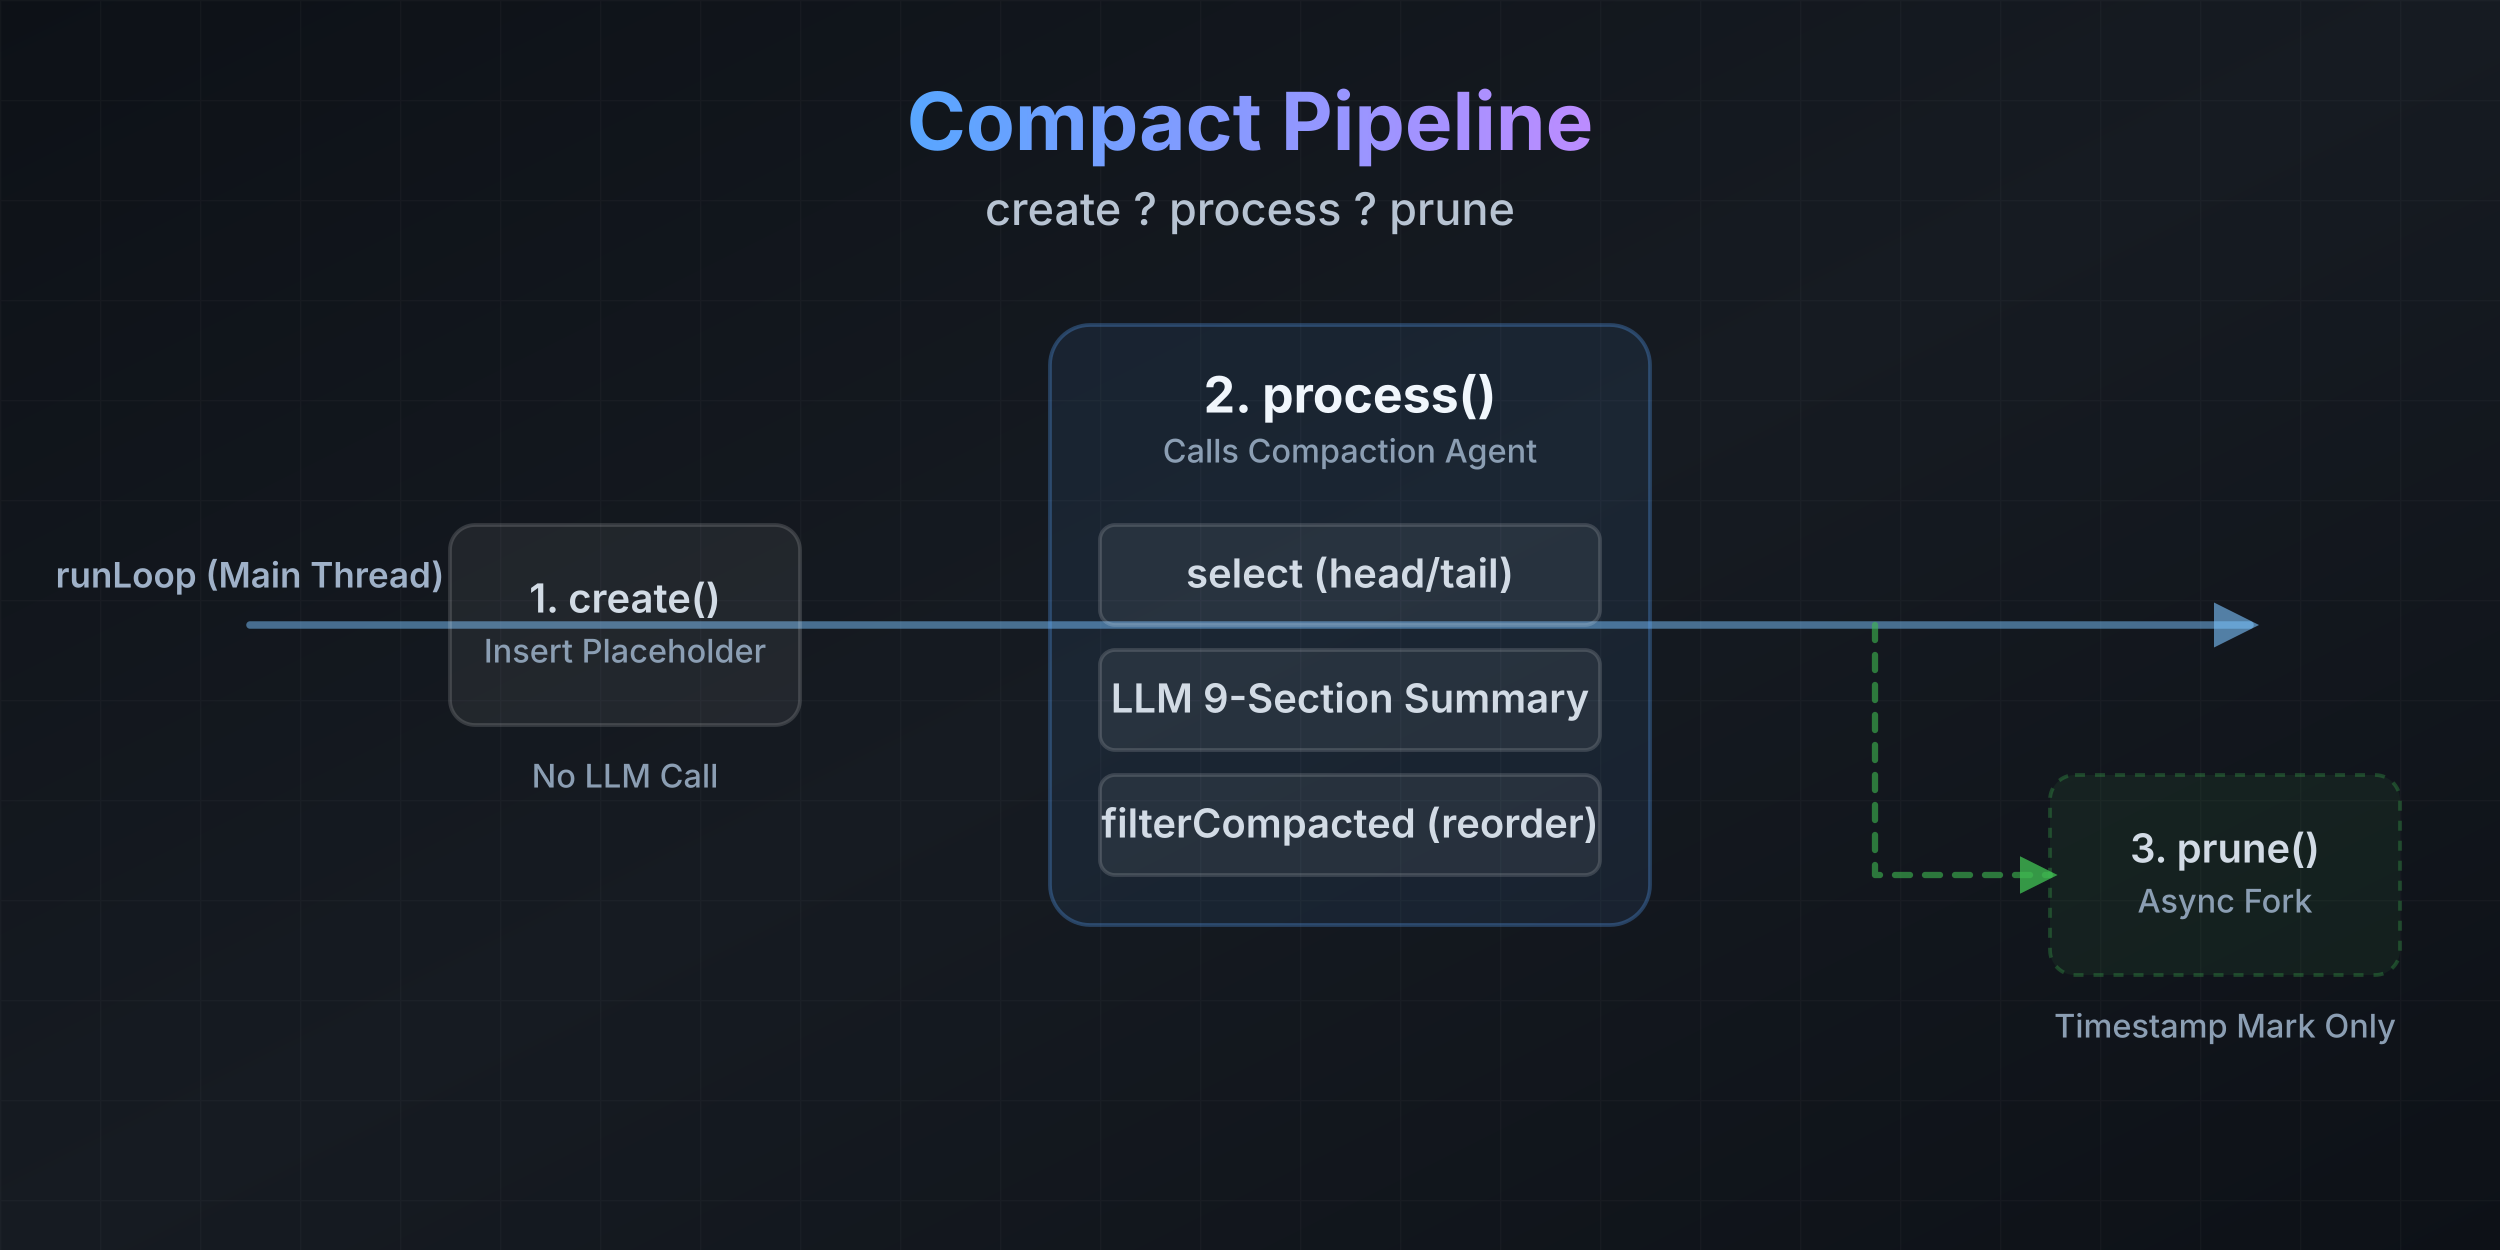
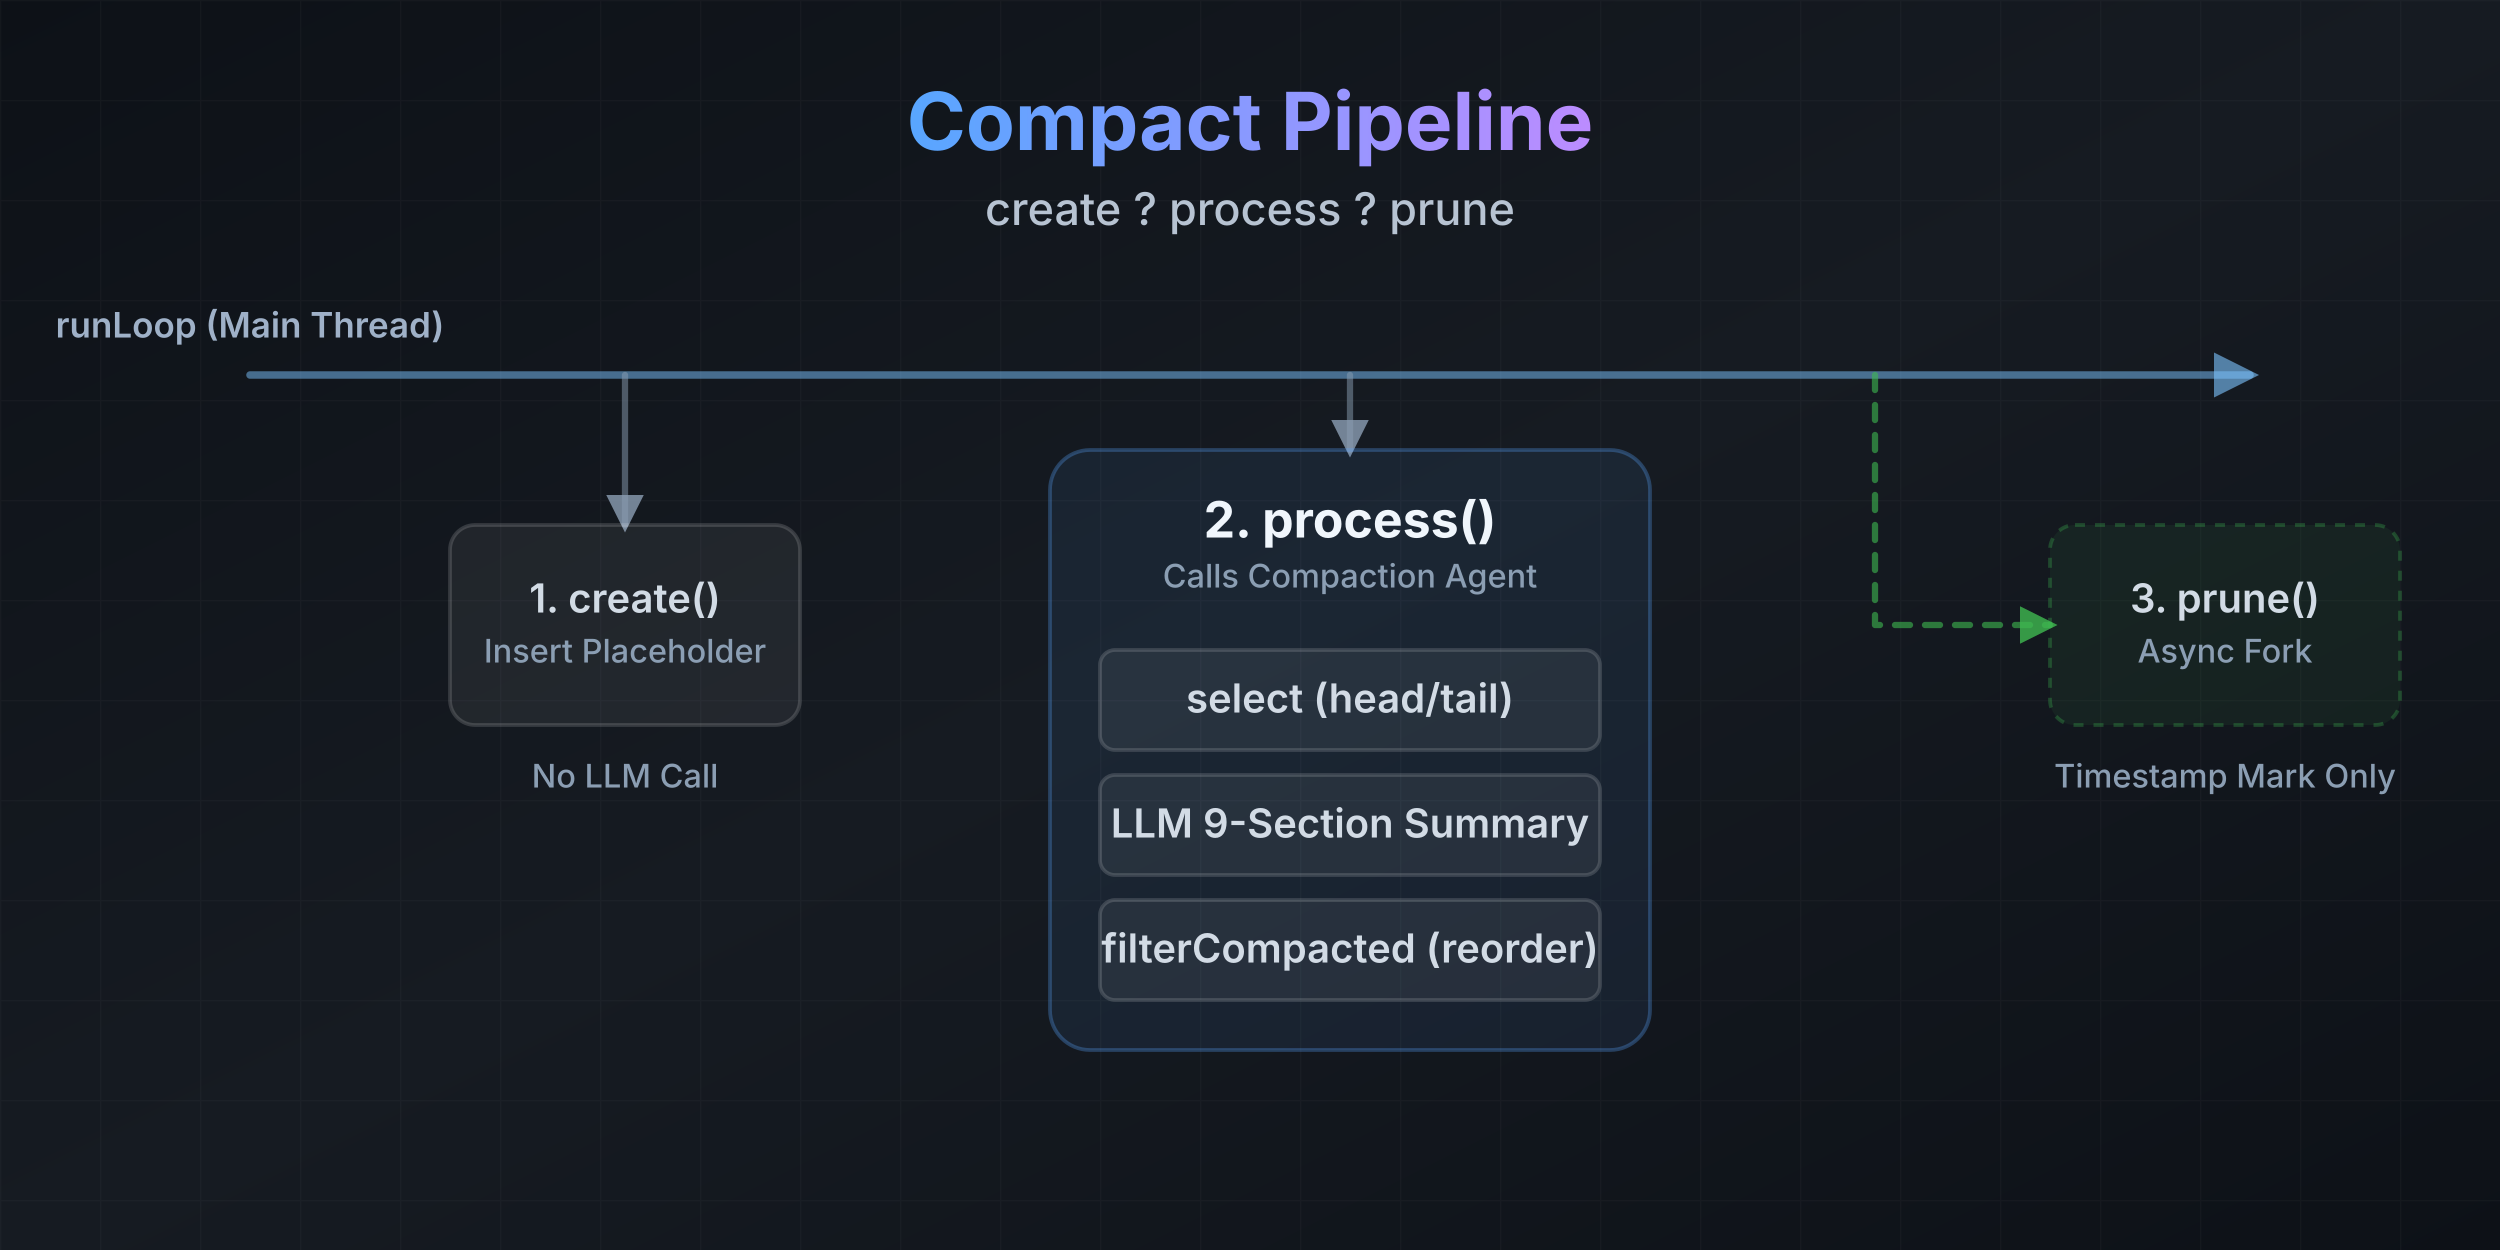
<svg xmlns="http://www.w3.org/2000/svg" viewBox="0 0 1000 500" width="1000" height="500" role="img" aria-label="Compact Pipeline">
  <style>
    text { font-family: "Inter", "SF Pro Display", -apple-system, BlinkMacSystemFont, "Segoe UI", sans-serif; }
    .title { font-size: 32px; font-weight: 700; fill: url(#titleGrad); }
    .subtitle { font-size: 18px; font-weight: 500; fill: #b7c3d2; }
    .card-title { font-size: 20px; font-weight: 700; fill: #f0f6fc; }
    .inner-text { font-size: 16px; font-weight: 600; fill: #d2dbe5; text-anchor: middle; }
    .inner-sub { font-size: 13px; font-weight: 500; fill: #8b9eb3; text-anchor: middle; }
    .arrow-text { font-size: 14px; font-weight: 600; fill: #9fb1c8; text-anchor: middle; }
    
    .card { fill: rgba(255,255,255,0.03); stroke: rgba(255,255,255,0.1); stroke-width: 2; }
    .inner-card { fill: rgba(255,255,255,0.06); stroke: rgba(255,255,255,0.15); stroke-width: 1.5; }
    .card-highlight { fill: rgba(88,166,255,0.08); stroke: rgba(88,166,255,0.3); stroke-width: 1.5; }
    .card-async { fill: rgba(63,185,80,0.08); stroke: rgba(63,185,80,0.3); stroke-width: 1.5; stroke-dasharray: 4 4; }
    
    .spine { fill: none; stroke: rgba(125,196,255,0.5); stroke-width: 3; stroke-linecap: round; stroke-linejoin: round; }
    .spine-async { fill: none; stroke: rgba(63,185,80,0.6); stroke-width: 2.5; stroke-linecap: round; stroke-linejoin: round; stroke-dasharray: 6 6; }
    .spine-gray { fill: none; stroke: rgba(139,158,179,0.5); stroke-width: 2.5; stroke-linecap: round; stroke-linejoin: round; }
  </style>
  <defs>
    <linearGradient id="bg" x1="0%" y1="0%" x2="100%" y2="100%">
      <stop offset="0%" stop-color="#0d1117" />
      <stop offset="50%" stop-color="#161b22" />
      <stop offset="100%" stop-color="#0d1117" />
    </linearGradient>
    <linearGradient id="titleGrad" x1="0%" y1="0%" x2="100%" y2="0%">
      <stop offset="0%" stop-color="#58a6ff" />
      <stop offset="100%" stop-color="#bc8cff" />
    </linearGradient>
    <pattern id="grid" width="40" height="40" patternUnits="userSpaceOnUse">
      <path d="M40 0 L0 0 0 40" fill="none" stroke="rgba(255,255,255,0.03)" stroke-width="1" />
    </pattern>
    <marker id="arrow" viewBox="0 0 10 10" refX="8" refY="5" markerWidth="6" markerHeight="6" orient="auto-start-reverse">
      <path d="M 0 0 L 10 5 L 0 10 z" fill="rgba(125,196,255,0.6)" />
    </marker>
    <marker id="arrow-async" viewBox="0 0 10 10" refX="8" refY="5" markerWidth="6" markerHeight="6" orient="auto-start-reverse">
      <path d="M 0 0 L 10 5 L 0 10 z" fill="rgba(63,185,80,0.8)" />
    </marker>
    <marker id="arrow-gray" viewBox="0 0 10 10" refX="8" refY="5" markerWidth="6" markerHeight="6" orient="auto-start-reverse">
      <path d="M 0 0 L 10 5 L 0 10 z" fill="rgba(139,158,179,0.8)" />
    </marker>
  </defs>
  <rect width="1000" height="500" fill="url(#bg)" />
  <rect width="1000" height="500" fill="url(#grid)" />
  <text x="500" y="60" text-anchor="middle" class="title">Compact Pipeline</text>
  <text x="500" y="90" text-anchor="middle" class="subtitle">create ? process ? prune</text>
-   <path d="M 100 250 L 900 250" class="spine" marker-end="url(#arrow)" />
-   <text x="100" y="235" class="arrow-text" text-anchor="start">runLoop (Main Thread)</text>
+   <path d="M 100 150 L 900 150" class="spine" marker-end="url(#arrow)" />
+   <text x="100" y="135" class="arrow-text" text-anchor="start">runLoop (Main Thread)</text>
+   <path d="M 250 150 L 250 210" class="spine-gray" marker-end="url(#arrow-gray)" />
  <rect x="180" y="210" width="140" height="80" rx="10" class="inner-card" />
  <text x="250" y="245" class="inner-text">1. create()</text>
  <text x="250" y="265" class="inner-sub">Insert Placeholder</text>
  <text x="250" y="315" class="inner-sub" fill="#8b9eb3">No LLM Call</text>
-   <rect x="420" y="130" width="240" height="240" rx="16" class="card-highlight" />
-   <text x="540" y="165" class="card-title" text-anchor="middle">2. process()</text>
-   <text x="540" y="185" class="inner-sub" fill="#58a6ff">Calls Compaction Agent</text>
-   <rect x="440" y="210" width="200" height="40" rx="6" class="inner-card" />
-   <text x="540" y="235" class="inner-text" font-size="14">select (head/tail)</text>
+   <path d="M 540 150 L 540 180" class="spine-gray" marker-end="url(#arrow-gray)" />
+   <rect x="420" y="180" width="240" height="240" rx="16" class="card-highlight" />
+   <text x="540" y="215" class="card-title" text-anchor="middle">2. process()</text>
+   <text x="540" y="235" class="inner-sub" fill="#58a6ff">Calls Compaction Agent</text>
  <rect x="440" y="260" width="200" height="40" rx="6" class="inner-card" />
-   <text x="540" y="285" class="inner-text" font-size="14">LLM 9-Section Summary</text>
+   <text x="540" y="285" class="inner-text" font-size="14">select (head/tail)</text>
  <rect x="440" y="310" width="200" height="40" rx="6" class="inner-card" />
-   <text x="540" y="335" class="inner-text" font-size="14">filterCompacted (reorder)</text>
-   <path d="M 750 250 L 750 350 L 820 350" class="spine-async" marker-end="url(#arrow-async)" />
-   <rect x="820" y="310" width="140" height="80" rx="10" class="card-async" />
-   <text x="890" y="345" class="inner-text" fill="#3fb950">3. prune()</text>
-   <text x="890" y="365" class="inner-sub" fill="#3fb950">Async Fork</text>
-   <text x="890" y="415" class="inner-sub" fill="#8b9eb3">Timestamp Mark Only</text>
+   <text x="540" y="335" class="inner-text" font-size="14">LLM 9-Section Summary</text>
+   <rect x="440" y="360" width="200" height="40" rx="6" class="inner-card" />
+   <text x="540" y="385" class="inner-text" font-size="14">filterCompacted (reorder)</text>
+   <path d="M 750 150 L 750 250 L 820 250" class="spine-async" marker-end="url(#arrow-async)" />
+   <rect x="820" y="210" width="140" height="80" rx="10" class="card-async" />
+   <text x="890" y="245" class="inner-text" fill="#3fb950">3. prune()</text>
+   <text x="890" y="265" class="inner-sub" fill="#3fb950">Async Fork</text>
+   <text x="890" y="315" class="inner-sub" fill="#8b9eb3">Timestamp Mark Only</text>
</svg>
